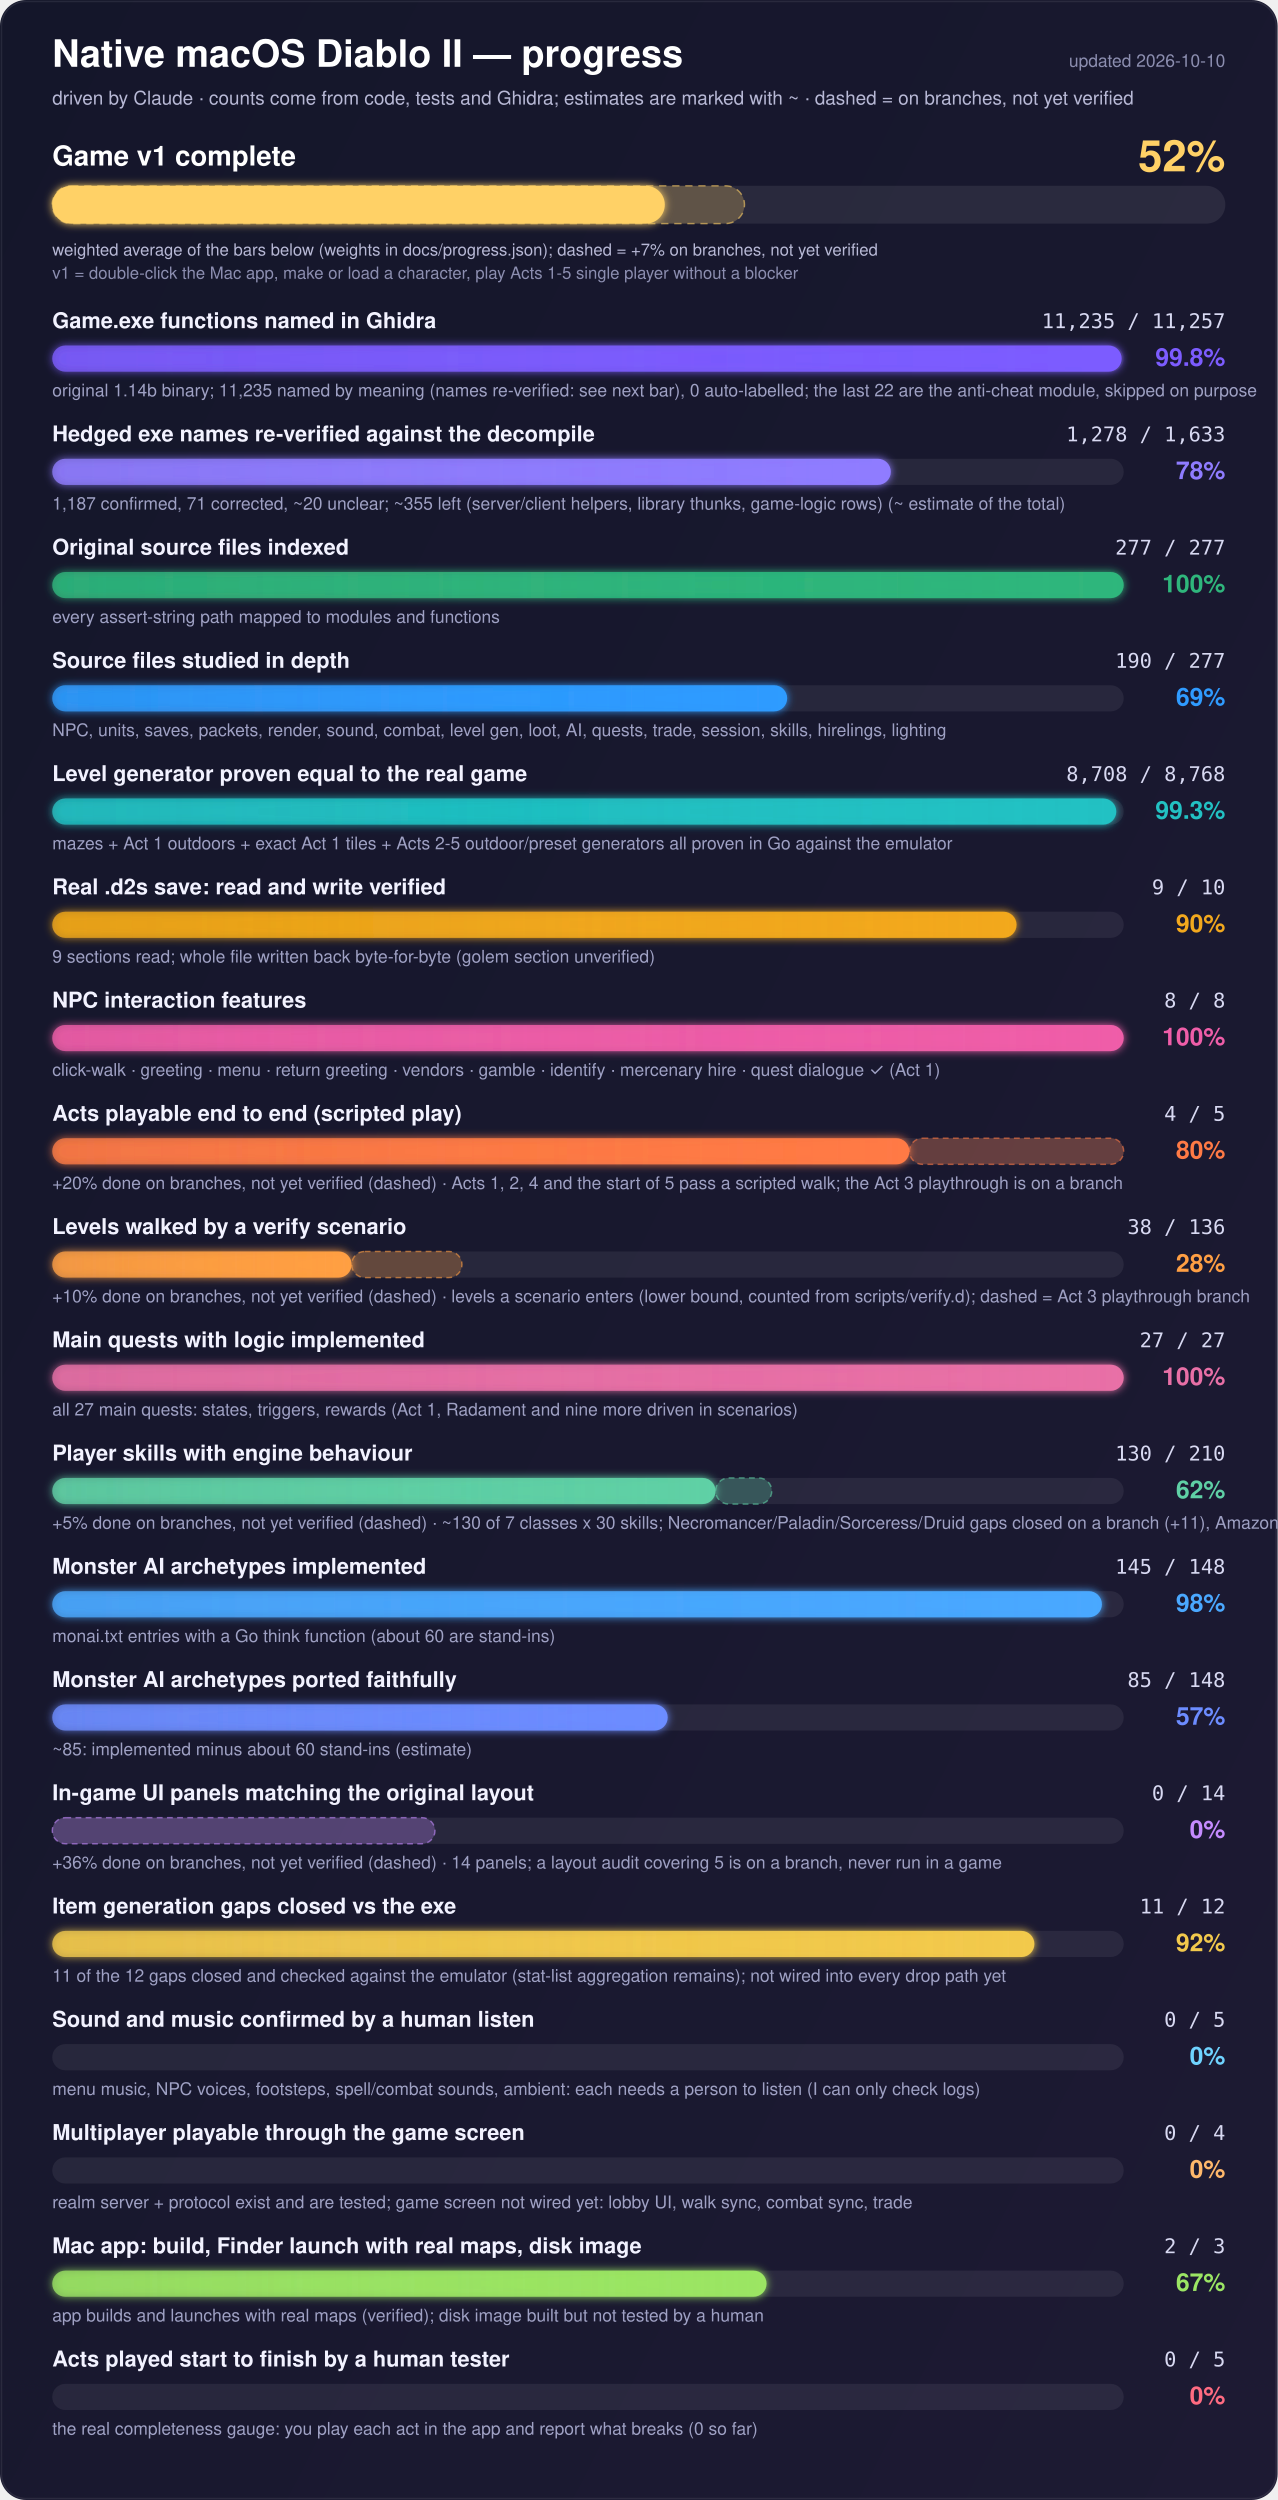
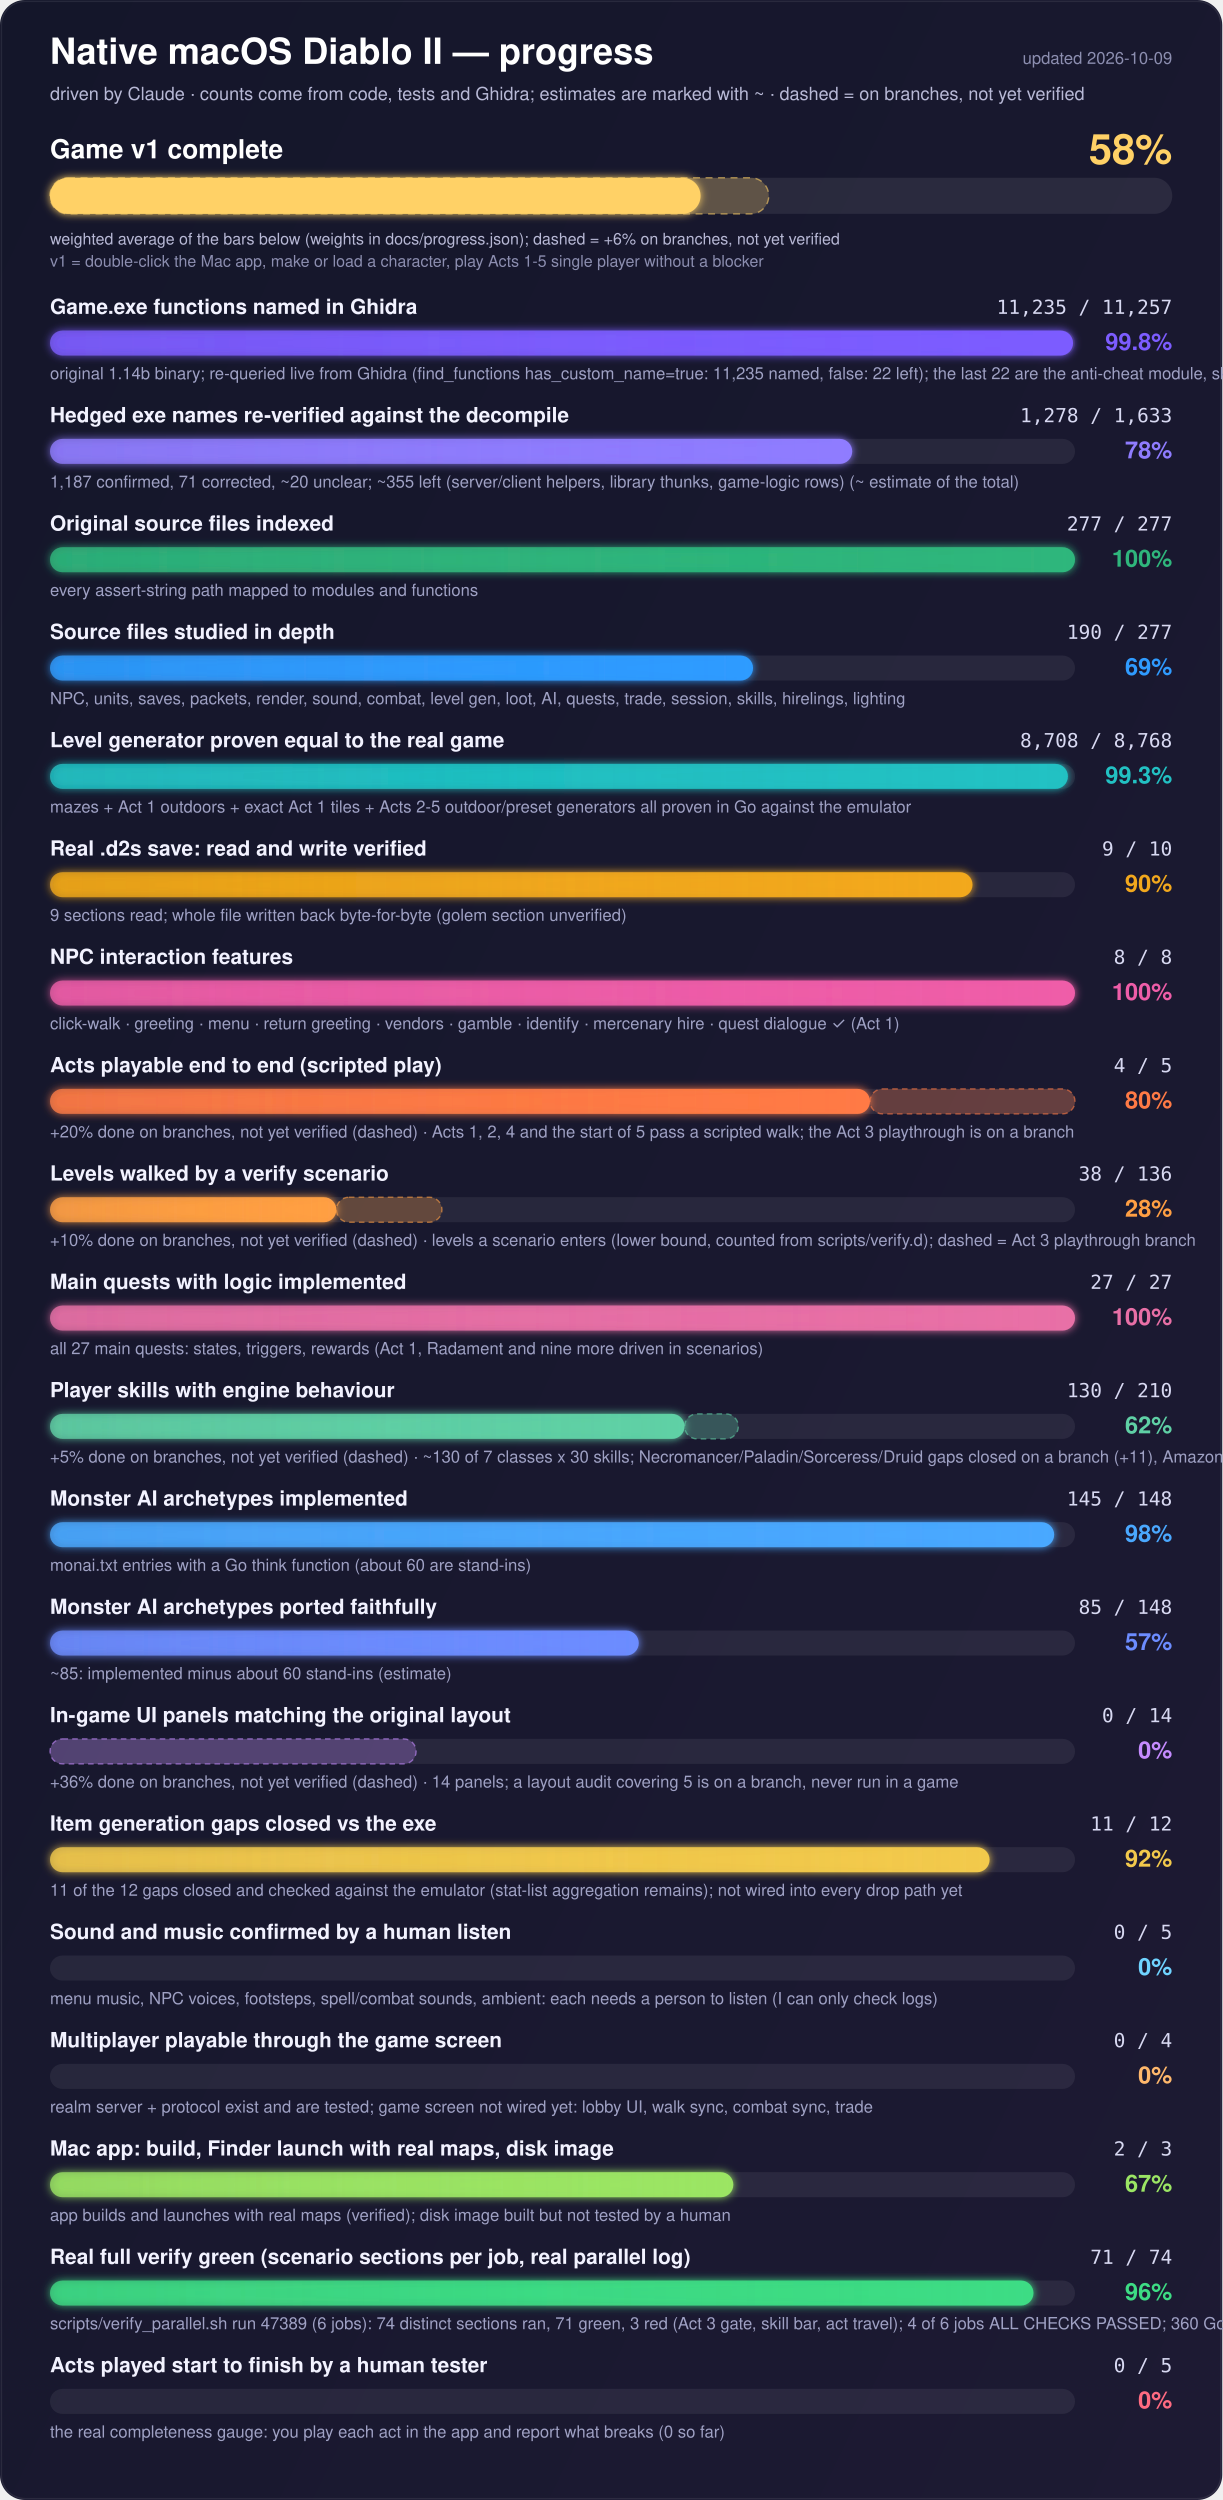
- <svg xmlns="http://www.w3.org/2000/svg" width="880" height="1722" viewBox="0 0 880 1722" role="img" aria-label="Native macOS Diablo II — progress">
+ <svg xmlns="http://www.w3.org/2000/svg" width="880" height="1800" viewBox="0 0 880 1800" role="img" aria-label="Native macOS Diablo II — progress">
  <defs>
    <linearGradient id="bg" x1="0" y1="0" x2="1" y2="1">
      <stop offset="0" stop-color="#14162a" />
      <stop offset="1" stop-color="#1d1a33" />
    </linearGradient>
    <linearGradient id="g0" x1="0" y1="0" x2="1" y2="0">
      <stop offset="0" stop-color="#7c5cff" stop-opacity="0.75" />
      <stop offset="1" stop-color="#7c5cff" />
    </linearGradient>
    <linearGradient id="g1" x1="0" y1="0" x2="1" y2="0">
      <stop offset="0" stop-color="#8f7cff" stop-opacity="0.75" />
      <stop offset="1" stop-color="#8f7cff" />
    </linearGradient>
    <linearGradient id="g2" x1="0" y1="0" x2="1" y2="0">
      <stop offset="0" stop-color="#2fb67c" stop-opacity="0.75" />
      <stop offset="1" stop-color="#2fb67c" />
    </linearGradient>
    <linearGradient id="g3" x1="0" y1="0" x2="1" y2="0">
      <stop offset="0" stop-color="#2f9bff" stop-opacity="0.75" />
      <stop offset="1" stop-color="#2f9bff" />
    </linearGradient>
    <linearGradient id="g4" x1="0" y1="0" x2="1" y2="0">
      <stop offset="0" stop-color="#22c1c3" stop-opacity="0.75" />
      <stop offset="1" stop-color="#22c1c3" />
    </linearGradient>
    <linearGradient id="g5" x1="0" y1="0" x2="1" y2="0">
      <stop offset="0" stop-color="#f2a81d" stop-opacity="0.75" />
      <stop offset="1" stop-color="#f2a81d" />
    </linearGradient>
    <linearGradient id="g6" x1="0" y1="0" x2="1" y2="0">
      <stop offset="0" stop-color="#ef5da8" stop-opacity="0.75" />
      <stop offset="1" stop-color="#ef5da8" />
    </linearGradient>
    <linearGradient id="g7" x1="0" y1="0" x2="1" y2="0">
      <stop offset="0" stop-color="#ff7a45" stop-opacity="0.75" />
      <stop offset="1" stop-color="#ff7a45" />
    </linearGradient>
    <linearGradient id="g8" x1="0" y1="0" x2="1" y2="0">
      <stop offset="0" stop-color="#ff9f43" stop-opacity="0.75" />
      <stop offset="1" stop-color="#ff9f43" />
    </linearGradient>
    <linearGradient id="g9" x1="0" y1="0" x2="1" y2="0">
      <stop offset="0" stop-color="#e86fa6" stop-opacity="0.75" />
      <stop offset="1" stop-color="#e86fa6" />
    </linearGradient>
    <linearGradient id="g10" x1="0" y1="0" x2="1" y2="0">
      <stop offset="0" stop-color="#5fd0a5" stop-opacity="0.75" />
      <stop offset="1" stop-color="#5fd0a5" />
    </linearGradient>
    <linearGradient id="g11" x1="0" y1="0" x2="1" y2="0">
      <stop offset="0" stop-color="#4aa8ff" stop-opacity="0.75" />
      <stop offset="1" stop-color="#4aa8ff" />
    </linearGradient>
    <linearGradient id="g12" x1="0" y1="0" x2="1" y2="0">
      <stop offset="0" stop-color="#6c8cff" stop-opacity="0.75" />
      <stop offset="1" stop-color="#6c8cff" />
    </linearGradient>
    <linearGradient id="g13" x1="0" y1="0" x2="1" y2="0">
      <stop offset="0" stop-color="#c58bff" stop-opacity="0.75" />
      <stop offset="1" stop-color="#c58bff" />
    </linearGradient>
    <linearGradient id="g14" x1="0" y1="0" x2="1" y2="0">
      <stop offset="0" stop-color="#f2c94c" stop-opacity="0.75" />
      <stop offset="1" stop-color="#f2c94c" />
    </linearGradient>
    <linearGradient id="g15" x1="0" y1="0" x2="1" y2="0">
      <stop offset="0" stop-color="#6fd3ff" stop-opacity="0.75" />
      <stop offset="1" stop-color="#6fd3ff" />
    </linearGradient>
    <linearGradient id="g16" x1="0" y1="0" x2="1" y2="0">
      <stop offset="0" stop-color="#ffb86b" stop-opacity="0.75" />
      <stop offset="1" stop-color="#ffb86b" />
    </linearGradient>
    <linearGradient id="g17" x1="0" y1="0" x2="1" y2="0">
      <stop offset="0" stop-color="#9be564" stop-opacity="0.75" />
      <stop offset="1" stop-color="#9be564" />
    </linearGradient>
    <linearGradient id="g18" x1="0" y1="0" x2="1" y2="0">
+       <stop offset="0" stop-color="#3ddc84" stop-opacity="0.75" />
+       <stop offset="1" stop-color="#3ddc84" />
+     </linearGradient>
+     <linearGradient id="g19" x1="0" y1="0" x2="1" y2="0">
      <stop offset="0" stop-color="#ff6b81" stop-opacity="0.75" />
      <stop offset="1" stop-color="#ff6b81" />
    </linearGradient>
    <filter id="glow" x="-5%" y="-50%" width="110%" height="200%">
      <feGaussianBlur stdDeviation="3" result="b" />
      <feMerge>
        <feMergeNode in="b" />
        <feMergeNode in="SourceGraphic" />
      </feMerge>
    </filter>
  </defs>
-   <rect width="880" height="1722" rx="18" fill="url(#bg)" />
-   <rect x="1" y="1" width="878" height="1720" rx="17" fill="none" stroke="#ffffff" stroke-opacity="0.08" />
+   <rect width="880" height="1800" rx="18" fill="url(#bg)" />
+   <rect x="1" y="1" width="878" height="1798" rx="17" fill="none" stroke="#ffffff" stroke-opacity="0.08" />
  <text x="36" y="46" font-family="-apple-system,Segoe UI,Helvetica,Arial,sans-serif" font-size="26" font-weight="700" fill="#ffffff">Native macOS Diablo II — progress</text>
  <text x="36" y="72" font-family="-apple-system,Segoe UI,Helvetica,Arial,sans-serif" font-size="13" fill="#b8b9d6">driven by Claude · counts come from code, tests and Ghidra; estimates are marked with ~ · dashed = on branches, not yet verified</text>
-   <text x="844" y="46" text-anchor="end" font-family="-apple-system,Segoe UI,Helvetica,Arial,sans-serif" font-size="12" fill="#8c8eb0">updated 2026-10-10</text>
+   <text x="844" y="46" text-anchor="end" font-family="-apple-system,Segoe UI,Helvetica,Arial,sans-serif" font-size="12" fill="#8c8eb0">updated 2026-10-09</text>
  <text x="36" y="114" font-family="-apple-system,Segoe UI,Helvetica,Arial,sans-serif" font-size="19" font-weight="700" fill="#ffffff">Game v1 complete</text>
-   <text x="844" y="118" text-anchor="end" font-family="-apple-system,Segoe UI,Helvetica,Arial,sans-serif" font-size="30" font-weight="800" fill="#ffd166">52%</text>
+   <text x="844" y="118" text-anchor="end" font-family="-apple-system,Segoe UI,Helvetica,Arial,sans-serif" font-size="30" font-weight="800" fill="#ffd166">58%</text>
  <rect x="36" y="128" width="808" height="26" rx="13" fill="#ffffff" fill-opacity="0.08" />
-   <rect x="36" y="128" width="476.8" height="26" rx="13" fill="#ffd166" fill-opacity="0.25" stroke="#ffd166" stroke-opacity="0.6" stroke-dasharray="5 4" />
-   <rect x="36" y="128" width="421.9" height="26" rx="13" fill="#ffd166" filter="url(#glow)" />
-   <text x="36" y="176" font-family="-apple-system,Segoe UI,Helvetica,Arial,sans-serif" font-size="11.5" fill="#b8b9d6">weighted average of the bars below (weights in docs/progress.json); dashed = +7% on branches, not yet verified</text>
+   <rect x="36" y="128" width="517.5" height="26" rx="13" fill="#ffd166" fill-opacity="0.25" stroke="#ffd166" stroke-opacity="0.6" stroke-dasharray="5 4" />
+   <rect x="36" y="128" width="468.4" height="26" rx="13" fill="#ffd166" filter="url(#glow)" />
+   <text x="36" y="176" font-family="-apple-system,Segoe UI,Helvetica,Arial,sans-serif" font-size="11.5" fill="#b8b9d6">weighted average of the bars below (weights in docs/progress.json); dashed = +6% on branches, not yet verified</text>
  <text x="36" y="192" font-family="-apple-system,Segoe UI,Helvetica,Arial,sans-serif" font-size="11.5" fill="#8c8eb0">v1 = double-click the Mac app, make or load a character, play Acts 1-5 single player without a blocker</text>
  <text x="36" y="226" font-family="-apple-system,Segoe UI,Helvetica,Arial,sans-serif" font-size="15" font-weight="600" fill="#f2f2ff">Game.exe functions named in Ghidra</text>
  <text x="844" y="226" text-anchor="end" font-family="ui-monospace,SFMono-Regular,Menlo,monospace" font-size="14" fill="#d8d9f2">11,235 / 11,257</text>
  <rect x="36" y="238" width="738" height="18" rx="9" fill="#ffffff" fill-opacity="0.07" />
  <rect x="36" y="238" width="736.6" height="18" rx="9" fill="url(#g0)" filter="url(#glow)" />
  <text x="844" y="252" text-anchor="end" font-family="-apple-system,Segoe UI,Helvetica,Arial,sans-serif" font-size="17" font-weight="700" fill="#7c5cff">99.8%</text>
-   <text x="36" y="273" font-family="-apple-system,Segoe UI,Helvetica,Arial,sans-serif" font-size="12" fill="#9fa1c4">original 1.14b binary; 11,235 named by meaning (names re-verified: see next bar), 0 auto-labelled; the last 22 are the anti-cheat module, skipped on purpose</text>
+   <text x="36" y="273" font-family="-apple-system,Segoe UI,Helvetica,Arial,sans-serif" font-size="12" fill="#9fa1c4">original 1.14b binary; re-queried live from Ghidra (find_functions has_custom_name=true: 11,235 named, false: 22 left); the last 22 are the anti-cheat module, skipped on purpose</text>
  <text x="36" y="304" font-family="-apple-system,Segoe UI,Helvetica,Arial,sans-serif" font-size="15" font-weight="600" fill="#f2f2ff">Hedged exe names re-verified against the decompile</text>
  <text x="844" y="304" text-anchor="end" font-family="ui-monospace,SFMono-Regular,Menlo,monospace" font-size="14" fill="#d8d9f2">1,278 / 1,633</text>
  <rect x="36" y="316" width="738" height="18" rx="9" fill="#ffffff" fill-opacity="0.07" />
  <rect x="36" y="316" width="577.6" height="18" rx="9" fill="url(#g1)" filter="url(#glow)" />
  <text x="844" y="330" text-anchor="end" font-family="-apple-system,Segoe UI,Helvetica,Arial,sans-serif" font-size="17" font-weight="700" fill="#8f7cff">78%</text>
  <text x="36" y="351" font-family="-apple-system,Segoe UI,Helvetica,Arial,sans-serif" font-size="12" fill="#9fa1c4">1,187 confirmed, 71 corrected, ~20 unclear; ~355 left (server/client helpers, library thunks, game-logic rows) (~ estimate of the total)</text>
  <text x="36" y="382" font-family="-apple-system,Segoe UI,Helvetica,Arial,sans-serif" font-size="15" font-weight="600" fill="#f2f2ff">Original source files indexed</text>
  <text x="844" y="382" text-anchor="end" font-family="ui-monospace,SFMono-Regular,Menlo,monospace" font-size="14" fill="#d8d9f2">277 / 277</text>
  <rect x="36" y="394" width="738" height="18" rx="9" fill="#ffffff" fill-opacity="0.07" />
  <rect x="36" y="394" width="738.0" height="18" rx="9" fill="url(#g2)" filter="url(#glow)" />
  <text x="844" y="408" text-anchor="end" font-family="-apple-system,Segoe UI,Helvetica,Arial,sans-serif" font-size="17" font-weight="700" fill="#2fb67c">100%</text>
  <text x="36" y="429" font-family="-apple-system,Segoe UI,Helvetica,Arial,sans-serif" font-size="12" fill="#9fa1c4">every assert-string path mapped to modules and functions</text>
  <text x="36" y="460" font-family="-apple-system,Segoe UI,Helvetica,Arial,sans-serif" font-size="15" font-weight="600" fill="#f2f2ff">Source files studied in depth</text>
  <text x="844" y="460" text-anchor="end" font-family="ui-monospace,SFMono-Regular,Menlo,monospace" font-size="14" fill="#d8d9f2">190 / 277</text>
  <rect x="36" y="472" width="738" height="18" rx="9" fill="#ffffff" fill-opacity="0.07" />
  <rect x="36" y="472" width="506.2" height="18" rx="9" fill="url(#g3)" filter="url(#glow)" />
  <text x="844" y="486" text-anchor="end" font-family="-apple-system,Segoe UI,Helvetica,Arial,sans-serif" font-size="17" font-weight="700" fill="#2f9bff">69%</text>
  <text x="36" y="507" font-family="-apple-system,Segoe UI,Helvetica,Arial,sans-serif" font-size="12" fill="#9fa1c4">NPC, units, saves, packets, render, sound, combat, level gen, loot, AI, quests, trade, session, skills, hirelings, lighting</text>
  <text x="36" y="538" font-family="-apple-system,Segoe UI,Helvetica,Arial,sans-serif" font-size="15" font-weight="600" fill="#f2f2ff">Level generator proven equal to the real game</text>
  <text x="844" y="538" text-anchor="end" font-family="ui-monospace,SFMono-Regular,Menlo,monospace" font-size="14" fill="#d8d9f2">8,708 / 8,768</text>
  <rect x="36" y="550" width="738" height="18" rx="9" fill="#ffffff" fill-opacity="0.07" />
  <rect x="36" y="550" width="732.9" height="18" rx="9" fill="url(#g4)" filter="url(#glow)" />
  <text x="844" y="564" text-anchor="end" font-family="-apple-system,Segoe UI,Helvetica,Arial,sans-serif" font-size="17" font-weight="700" fill="#22c1c3">99.3%</text>
  <text x="36" y="585" font-family="-apple-system,Segoe UI,Helvetica,Arial,sans-serif" font-size="12" fill="#9fa1c4">mazes + Act 1 outdoors + exact Act 1 tiles + Acts 2-5 outdoor/preset generators all proven in Go against the emulator</text>
  <text x="36" y="616" font-family="-apple-system,Segoe UI,Helvetica,Arial,sans-serif" font-size="15" font-weight="600" fill="#f2f2ff">Real .d2s save: read and write verified</text>
  <text x="844" y="616" text-anchor="end" font-family="ui-monospace,SFMono-Regular,Menlo,monospace" font-size="14" fill="#d8d9f2">9 / 10</text>
  <rect x="36" y="628" width="738" height="18" rx="9" fill="#ffffff" fill-opacity="0.07" />
  <rect x="36" y="628" width="664.2" height="18" rx="9" fill="url(#g5)" filter="url(#glow)" />
  <text x="844" y="642" text-anchor="end" font-family="-apple-system,Segoe UI,Helvetica,Arial,sans-serif" font-size="17" font-weight="700" fill="#f2a81d">90%</text>
  <text x="36" y="663" font-family="-apple-system,Segoe UI,Helvetica,Arial,sans-serif" font-size="12" fill="#9fa1c4">9 sections read; whole file written back byte-for-byte (golem section unverified)</text>
  <text x="36" y="694" font-family="-apple-system,Segoe UI,Helvetica,Arial,sans-serif" font-size="15" font-weight="600" fill="#f2f2ff">NPC interaction features</text>
  <text x="844" y="694" text-anchor="end" font-family="ui-monospace,SFMono-Regular,Menlo,monospace" font-size="14" fill="#d8d9f2">8 / 8</text>
  <rect x="36" y="706" width="738" height="18" rx="9" fill="#ffffff" fill-opacity="0.07" />
  <rect x="36" y="706" width="738.0" height="18" rx="9" fill="url(#g6)" filter="url(#glow)" />
  <text x="844" y="720" text-anchor="end" font-family="-apple-system,Segoe UI,Helvetica,Arial,sans-serif" font-size="17" font-weight="700" fill="#ef5da8">100%</text>
  <text x="36" y="741" font-family="-apple-system,Segoe UI,Helvetica,Arial,sans-serif" font-size="12" fill="#9fa1c4">click-walk · greeting · menu · return greeting · vendors · gamble · identify · mercenary hire · quest dialogue ✓ (Act 1)</text>
  <text x="36" y="772" font-family="-apple-system,Segoe UI,Helvetica,Arial,sans-serif" font-size="15" font-weight="600" fill="#f2f2ff">Acts playable end to end (scripted play)</text>
  <text x="844" y="772" text-anchor="end" font-family="ui-monospace,SFMono-Regular,Menlo,monospace" font-size="14" fill="#d8d9f2">4 / 5</text>
  <rect x="36" y="784" width="738" height="18" rx="9" fill="#ffffff" fill-opacity="0.07" />
  <rect x="36" y="784" width="590.4" height="18" rx="9" fill="url(#g7)" filter="url(#glow)" />
  <rect x="626.4" y="784" width="147.6" height="18" rx="9" fill="#ff7a45" fill-opacity="0.28" stroke="#ff7a45" stroke-opacity="0.6" stroke-dasharray="4 3" />
  <text x="844" y="798" text-anchor="end" font-family="-apple-system,Segoe UI,Helvetica,Arial,sans-serif" font-size="17" font-weight="700" fill="#ff7a45">80%</text>
  <text x="36" y="819" font-family="-apple-system,Segoe UI,Helvetica,Arial,sans-serif" font-size="12" fill="#9fa1c4">+20% done on branches, not yet verified (dashed) · Acts 1, 2, 4 and the start of 5 pass a scripted walk; the Act 3 playthrough is on a branch</text>
  <text x="36" y="850" font-family="-apple-system,Segoe UI,Helvetica,Arial,sans-serif" font-size="15" font-weight="600" fill="#f2f2ff">Levels walked by a verify scenario</text>
  <text x="844" y="850" text-anchor="end" font-family="ui-monospace,SFMono-Regular,Menlo,monospace" font-size="14" fill="#d8d9f2">38 / 136</text>
  <rect x="36" y="862" width="738" height="18" rx="9" fill="#ffffff" fill-opacity="0.07" />
  <rect x="36" y="862" width="206.2" height="18" rx="9" fill="url(#g8)" filter="url(#glow)" />
  <rect x="242.2" y="862" width="76.0" height="18" rx="9" fill="#ff9f43" fill-opacity="0.28" stroke="#ff9f43" stroke-opacity="0.6" stroke-dasharray="4 3" />
  <text x="844" y="876" text-anchor="end" font-family="-apple-system,Segoe UI,Helvetica,Arial,sans-serif" font-size="17" font-weight="700" fill="#ff9f43">28%</text>
  <text x="36" y="897" font-family="-apple-system,Segoe UI,Helvetica,Arial,sans-serif" font-size="12" fill="#9fa1c4">+10% done on branches, not yet verified (dashed) · levels a scenario enters (lower bound, counted from scripts/verify.d); dashed = Act 3 playthrough branch</text>
  <text x="36" y="928" font-family="-apple-system,Segoe UI,Helvetica,Arial,sans-serif" font-size="15" font-weight="600" fill="#f2f2ff">Main quests with logic implemented</text>
  <text x="844" y="928" text-anchor="end" font-family="ui-monospace,SFMono-Regular,Menlo,monospace" font-size="14" fill="#d8d9f2">27 / 27</text>
  <rect x="36" y="940" width="738" height="18" rx="9" fill="#ffffff" fill-opacity="0.07" />
  <rect x="36" y="940" width="738.0" height="18" rx="9" fill="url(#g9)" filter="url(#glow)" />
  <text x="844" y="954" text-anchor="end" font-family="-apple-system,Segoe UI,Helvetica,Arial,sans-serif" font-size="17" font-weight="700" fill="#e86fa6">100%</text>
  <text x="36" y="975" font-family="-apple-system,Segoe UI,Helvetica,Arial,sans-serif" font-size="12" fill="#9fa1c4">all 27 main quests: states, triggers, rewards (Act 1, Radament and nine more driven in scenarios)</text>
  <text x="36" y="1006" font-family="-apple-system,Segoe UI,Helvetica,Arial,sans-serif" font-size="15" font-weight="600" fill="#f2f2ff">Player skills with engine behaviour</text>
  <text x="844" y="1006" text-anchor="end" font-family="ui-monospace,SFMono-Regular,Menlo,monospace" font-size="14" fill="#d8d9f2">130 / 210</text>
  <rect x="36" y="1018" width="738" height="18" rx="9" fill="#ffffff" fill-opacity="0.07" />
  <rect x="36" y="1018" width="456.9" height="18" rx="9" fill="url(#g10)" filter="url(#glow)" />
  <rect x="492.9" y="1018" width="38.7" height="18" rx="9" fill="#5fd0a5" fill-opacity="0.28" stroke="#5fd0a5" stroke-opacity="0.6" stroke-dasharray="4 3" />
  <text x="844" y="1032" text-anchor="end" font-family="-apple-system,Segoe UI,Helvetica,Arial,sans-serif" font-size="17" font-weight="700" fill="#5fd0a5">62%</text>
  <text x="36" y="1053" font-family="-apple-system,Segoe UI,Helvetica,Arial,sans-serif" font-size="12" fill="#9fa1c4">+5% done on branches, not yet verified (dashed) · ~130 of 7 classes x 30 skills; Necromancer/Paladin/Sorceress/Druid gaps closed on a branch (+11), Amazon/Barbarian/Assassin in progress</text>
  <text x="36" y="1084" font-family="-apple-system,Segoe UI,Helvetica,Arial,sans-serif" font-size="15" font-weight="600" fill="#f2f2ff">Monster AI archetypes implemented</text>
  <text x="844" y="1084" text-anchor="end" font-family="ui-monospace,SFMono-Regular,Menlo,monospace" font-size="14" fill="#d8d9f2">145 / 148</text>
  <rect x="36" y="1096" width="738" height="18" rx="9" fill="#ffffff" fill-opacity="0.07" />
  <rect x="36" y="1096" width="723.0" height="18" rx="9" fill="url(#g11)" filter="url(#glow)" />
  <text x="844" y="1110" text-anchor="end" font-family="-apple-system,Segoe UI,Helvetica,Arial,sans-serif" font-size="17" font-weight="700" fill="#4aa8ff">98%</text>
  <text x="36" y="1131" font-family="-apple-system,Segoe UI,Helvetica,Arial,sans-serif" font-size="12" fill="#9fa1c4">monai.txt entries with a Go think function (about 60 are stand-ins)</text>
  <text x="36" y="1162" font-family="-apple-system,Segoe UI,Helvetica,Arial,sans-serif" font-size="15" font-weight="600" fill="#f2f2ff">Monster AI archetypes ported faithfully</text>
  <text x="844" y="1162" text-anchor="end" font-family="ui-monospace,SFMono-Regular,Menlo,monospace" font-size="14" fill="#d8d9f2">85 / 148</text>
  <rect x="36" y="1174" width="738" height="18" rx="9" fill="#ffffff" fill-opacity="0.07" />
  <rect x="36" y="1174" width="423.9" height="18" rx="9" fill="url(#g12)" filter="url(#glow)" />
  <text x="844" y="1188" text-anchor="end" font-family="-apple-system,Segoe UI,Helvetica,Arial,sans-serif" font-size="17" font-weight="700" fill="#6c8cff">57%</text>
  <text x="36" y="1209" font-family="-apple-system,Segoe UI,Helvetica,Arial,sans-serif" font-size="12" fill="#9fa1c4">~85: implemented minus about 60 stand-ins (estimate)</text>
  <text x="36" y="1240" font-family="-apple-system,Segoe UI,Helvetica,Arial,sans-serif" font-size="15" font-weight="600" fill="#f2f2ff">In-game UI panels matching the original layout</text>
  <text x="844" y="1240" text-anchor="end" font-family="ui-monospace,SFMono-Regular,Menlo,monospace" font-size="14" fill="#d8d9f2">0 / 14</text>
  <rect x="36" y="1252" width="738" height="18" rx="9" fill="#ffffff" fill-opacity="0.07" />
  <rect x="36.0" y="1252" width="263.6" height="18" rx="9" fill="#c58bff" fill-opacity="0.28" stroke="#c58bff" stroke-opacity="0.6" stroke-dasharray="4 3" />
  <text x="844" y="1266" text-anchor="end" font-family="-apple-system,Segoe UI,Helvetica,Arial,sans-serif" font-size="17" font-weight="700" fill="#c58bff">0%</text>
  <text x="36" y="1287" font-family="-apple-system,Segoe UI,Helvetica,Arial,sans-serif" font-size="12" fill="#9fa1c4">+36% done on branches, not yet verified (dashed) · 14 panels; a layout audit covering 5 is on a branch, never run in a game</text>
  <text x="36" y="1318" font-family="-apple-system,Segoe UI,Helvetica,Arial,sans-serif" font-size="15" font-weight="600" fill="#f2f2ff">Item generation gaps closed vs the exe</text>
  <text x="844" y="1318" text-anchor="end" font-family="ui-monospace,SFMono-Regular,Menlo,monospace" font-size="14" fill="#d8d9f2">11 / 12</text>
  <rect x="36" y="1330" width="738" height="18" rx="9" fill="#ffffff" fill-opacity="0.07" />
  <rect x="36" y="1330" width="676.5" height="18" rx="9" fill="url(#g14)" filter="url(#glow)" />
  <text x="844" y="1344" text-anchor="end" font-family="-apple-system,Segoe UI,Helvetica,Arial,sans-serif" font-size="17" font-weight="700" fill="#f2c94c">92%</text>
  <text x="36" y="1365" font-family="-apple-system,Segoe UI,Helvetica,Arial,sans-serif" font-size="12" fill="#9fa1c4">11 of the 12 gaps closed and checked against the emulator (stat-list aggregation remains); not wired into every drop path yet</text>
  <text x="36" y="1396" font-family="-apple-system,Segoe UI,Helvetica,Arial,sans-serif" font-size="15" font-weight="600" fill="#f2f2ff">Sound and music confirmed by a human listen</text>
  <text x="844" y="1396" text-anchor="end" font-family="ui-monospace,SFMono-Regular,Menlo,monospace" font-size="14" fill="#d8d9f2">0 / 5</text>
  <rect x="36" y="1408" width="738" height="18" rx="9" fill="#ffffff" fill-opacity="0.07" />
  <text x="844" y="1422" text-anchor="end" font-family="-apple-system,Segoe UI,Helvetica,Arial,sans-serif" font-size="17" font-weight="700" fill="#6fd3ff">0%</text>
  <text x="36" y="1443" font-family="-apple-system,Segoe UI,Helvetica,Arial,sans-serif" font-size="12" fill="#9fa1c4">menu music, NPC voices, footsteps, spell/combat sounds, ambient: each needs a person to listen (I can only check logs)</text>
  <text x="36" y="1474" font-family="-apple-system,Segoe UI,Helvetica,Arial,sans-serif" font-size="15" font-weight="600" fill="#f2f2ff">Multiplayer playable through the game screen</text>
  <text x="844" y="1474" text-anchor="end" font-family="ui-monospace,SFMono-Regular,Menlo,monospace" font-size="14" fill="#d8d9f2">0 / 4</text>
  <rect x="36" y="1486" width="738" height="18" rx="9" fill="#ffffff" fill-opacity="0.07" />
  <text x="844" y="1500" text-anchor="end" font-family="-apple-system,Segoe UI,Helvetica,Arial,sans-serif" font-size="17" font-weight="700" fill="#ffb86b">0%</text>
  <text x="36" y="1521" font-family="-apple-system,Segoe UI,Helvetica,Arial,sans-serif" font-size="12" fill="#9fa1c4">realm server + protocol exist and are tested; game screen not wired yet: lobby UI, walk sync, combat sync, trade</text>
  <text x="36" y="1552" font-family="-apple-system,Segoe UI,Helvetica,Arial,sans-serif" font-size="15" font-weight="600" fill="#f2f2ff">Mac app: build, Finder launch with real maps, disk image</text>
  <text x="844" y="1552" text-anchor="end" font-family="ui-monospace,SFMono-Regular,Menlo,monospace" font-size="14" fill="#d8d9f2">2 / 3</text>
  <rect x="36" y="1564" width="738" height="18" rx="9" fill="#ffffff" fill-opacity="0.07" />
  <rect x="36" y="1564" width="492.0" height="18" rx="9" fill="url(#g17)" filter="url(#glow)" />
  <text x="844" y="1578" text-anchor="end" font-family="-apple-system,Segoe UI,Helvetica,Arial,sans-serif" font-size="17" font-weight="700" fill="#9be564">67%</text>
  <text x="36" y="1599" font-family="-apple-system,Segoe UI,Helvetica,Arial,sans-serif" font-size="12" fill="#9fa1c4">app builds and launches with real maps (verified); disk image built but not tested by a human</text>
-   <text x="36" y="1630" font-family="-apple-system,Segoe UI,Helvetica,Arial,sans-serif" font-size="15" font-weight="600" fill="#f2f2ff">Acts played start to finish by a human tester</text>
-   <text x="844" y="1630" text-anchor="end" font-family="ui-monospace,SFMono-Regular,Menlo,monospace" font-size="14" fill="#d8d9f2">0 / 5</text>
+   <text x="36" y="1630" font-family="-apple-system,Segoe UI,Helvetica,Arial,sans-serif" font-size="15" font-weight="600" fill="#f2f2ff">Real full verify green (scenario sections per job, real parallel log)</text>
+   <text x="844" y="1630" text-anchor="end" font-family="ui-monospace,SFMono-Regular,Menlo,monospace" font-size="14" fill="#d8d9f2">71 / 74</text>
  <rect x="36" y="1642" width="738" height="18" rx="9" fill="#ffffff" fill-opacity="0.07" />
-   <text x="844" y="1656" text-anchor="end" font-family="-apple-system,Segoe UI,Helvetica,Arial,sans-serif" font-size="17" font-weight="700" fill="#ff6b81">0%</text>
-   <text x="36" y="1677" font-family="-apple-system,Segoe UI,Helvetica,Arial,sans-serif" font-size="12" fill="#9fa1c4">the real completeness gauge: you play each act in the app and report what breaks (0 so far)</text>
+   <rect x="36" y="1642" width="708.1" height="18" rx="9" fill="url(#g18)" filter="url(#glow)" />
+   <text x="844" y="1656" text-anchor="end" font-family="-apple-system,Segoe UI,Helvetica,Arial,sans-serif" font-size="17" font-weight="700" fill="#3ddc84">96%</text>
+   <text x="36" y="1677" font-family="-apple-system,Segoe UI,Helvetica,Arial,sans-serif" font-size="12" fill="#9fa1c4">scripts/verify_parallel.sh run 47389 (6 jobs): 74 distinct sections ran, 71 green, 3 red (Act 3 gate, skill bar, act travel); 4 of 6 jobs ALL CHECKS PASSED; 360 Go tests PASS, 0 FAIL</text>
+   <text x="36" y="1708" font-family="-apple-system,Segoe UI,Helvetica,Arial,sans-serif" font-size="15" font-weight="600" fill="#f2f2ff">Acts played start to finish by a human tester</text>
+   <text x="844" y="1708" text-anchor="end" font-family="ui-monospace,SFMono-Regular,Menlo,monospace" font-size="14" fill="#d8d9f2">0 / 5</text>
+   <rect x="36" y="1720" width="738" height="18" rx="9" fill="#ffffff" fill-opacity="0.07" />
+   <text x="844" y="1734" text-anchor="end" font-family="-apple-system,Segoe UI,Helvetica,Arial,sans-serif" font-size="17" font-weight="700" fill="#ff6b81">0%</text>
+   <text x="36" y="1755" font-family="-apple-system,Segoe UI,Helvetica,Arial,sans-serif" font-size="12" fill="#9fa1c4">the real completeness gauge: you play each act in the app and report what breaks (0 so far)</text>
</svg>
